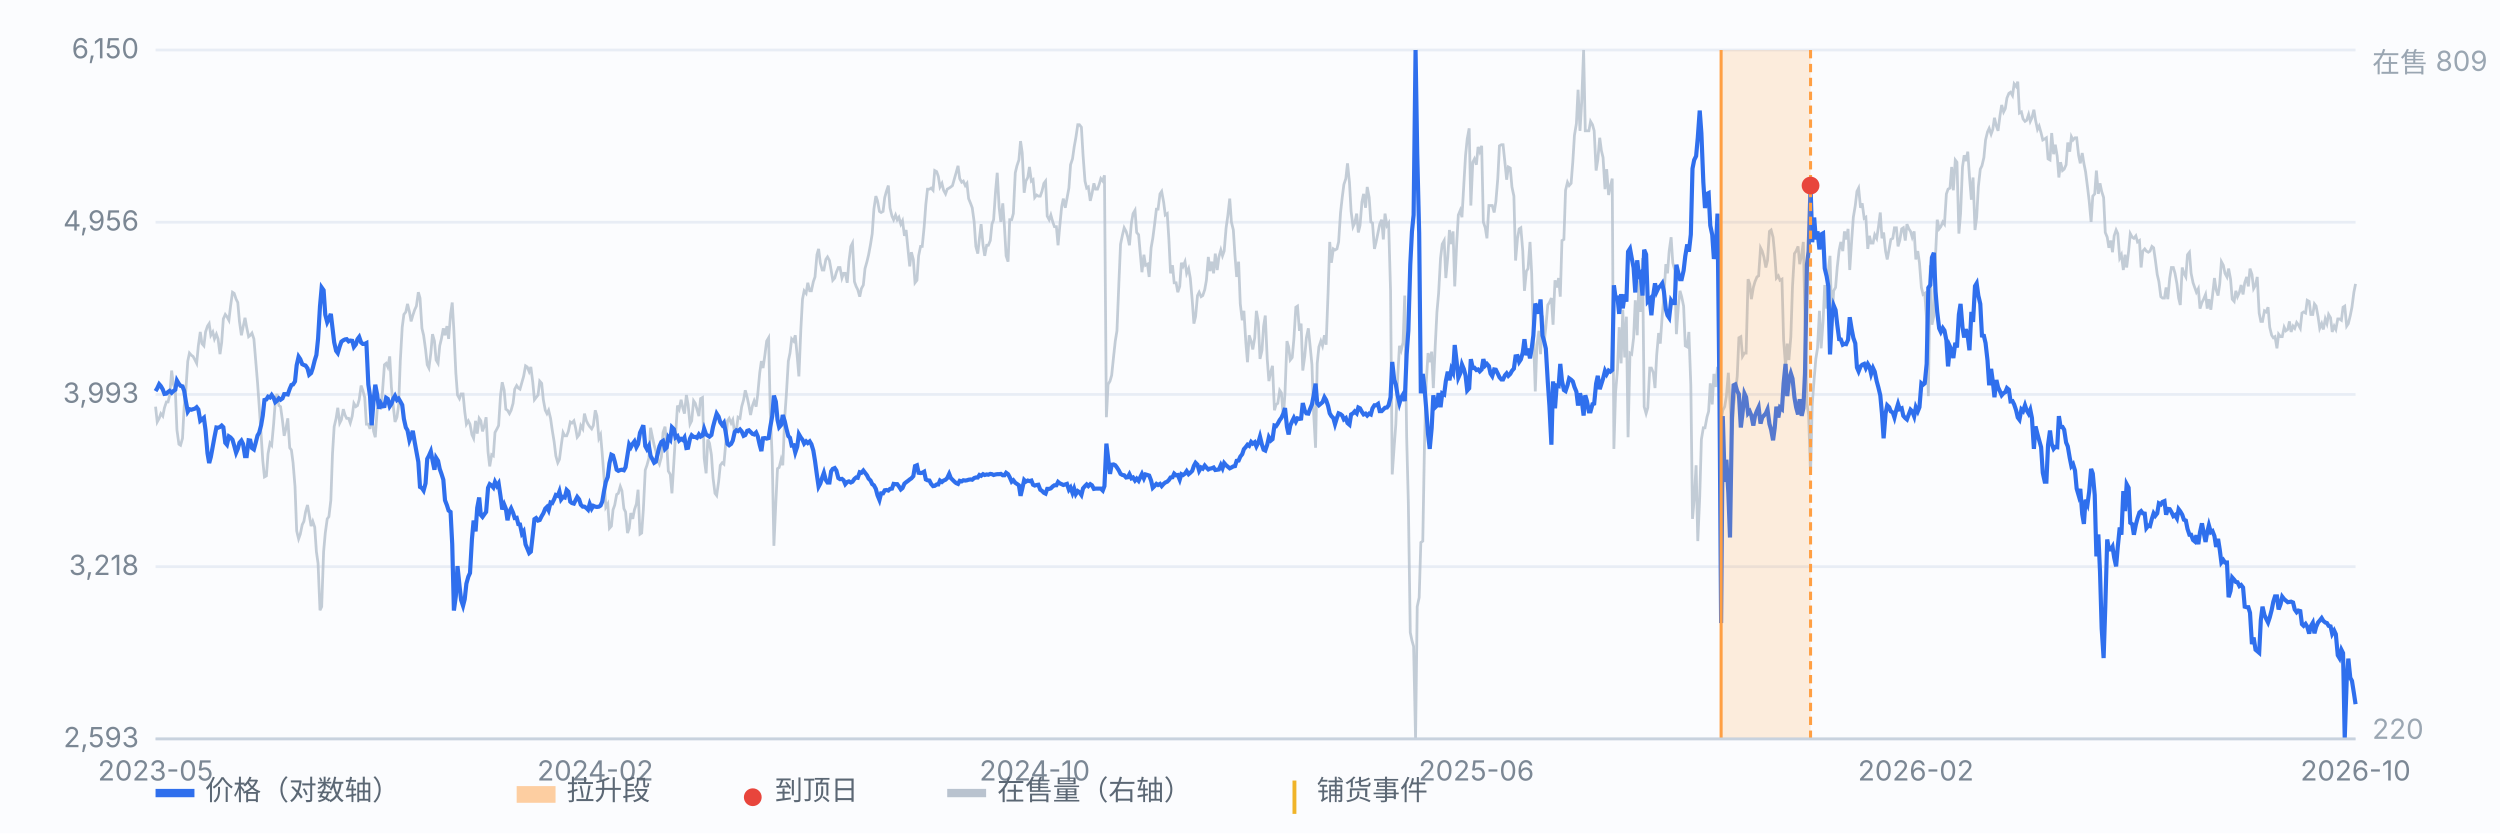
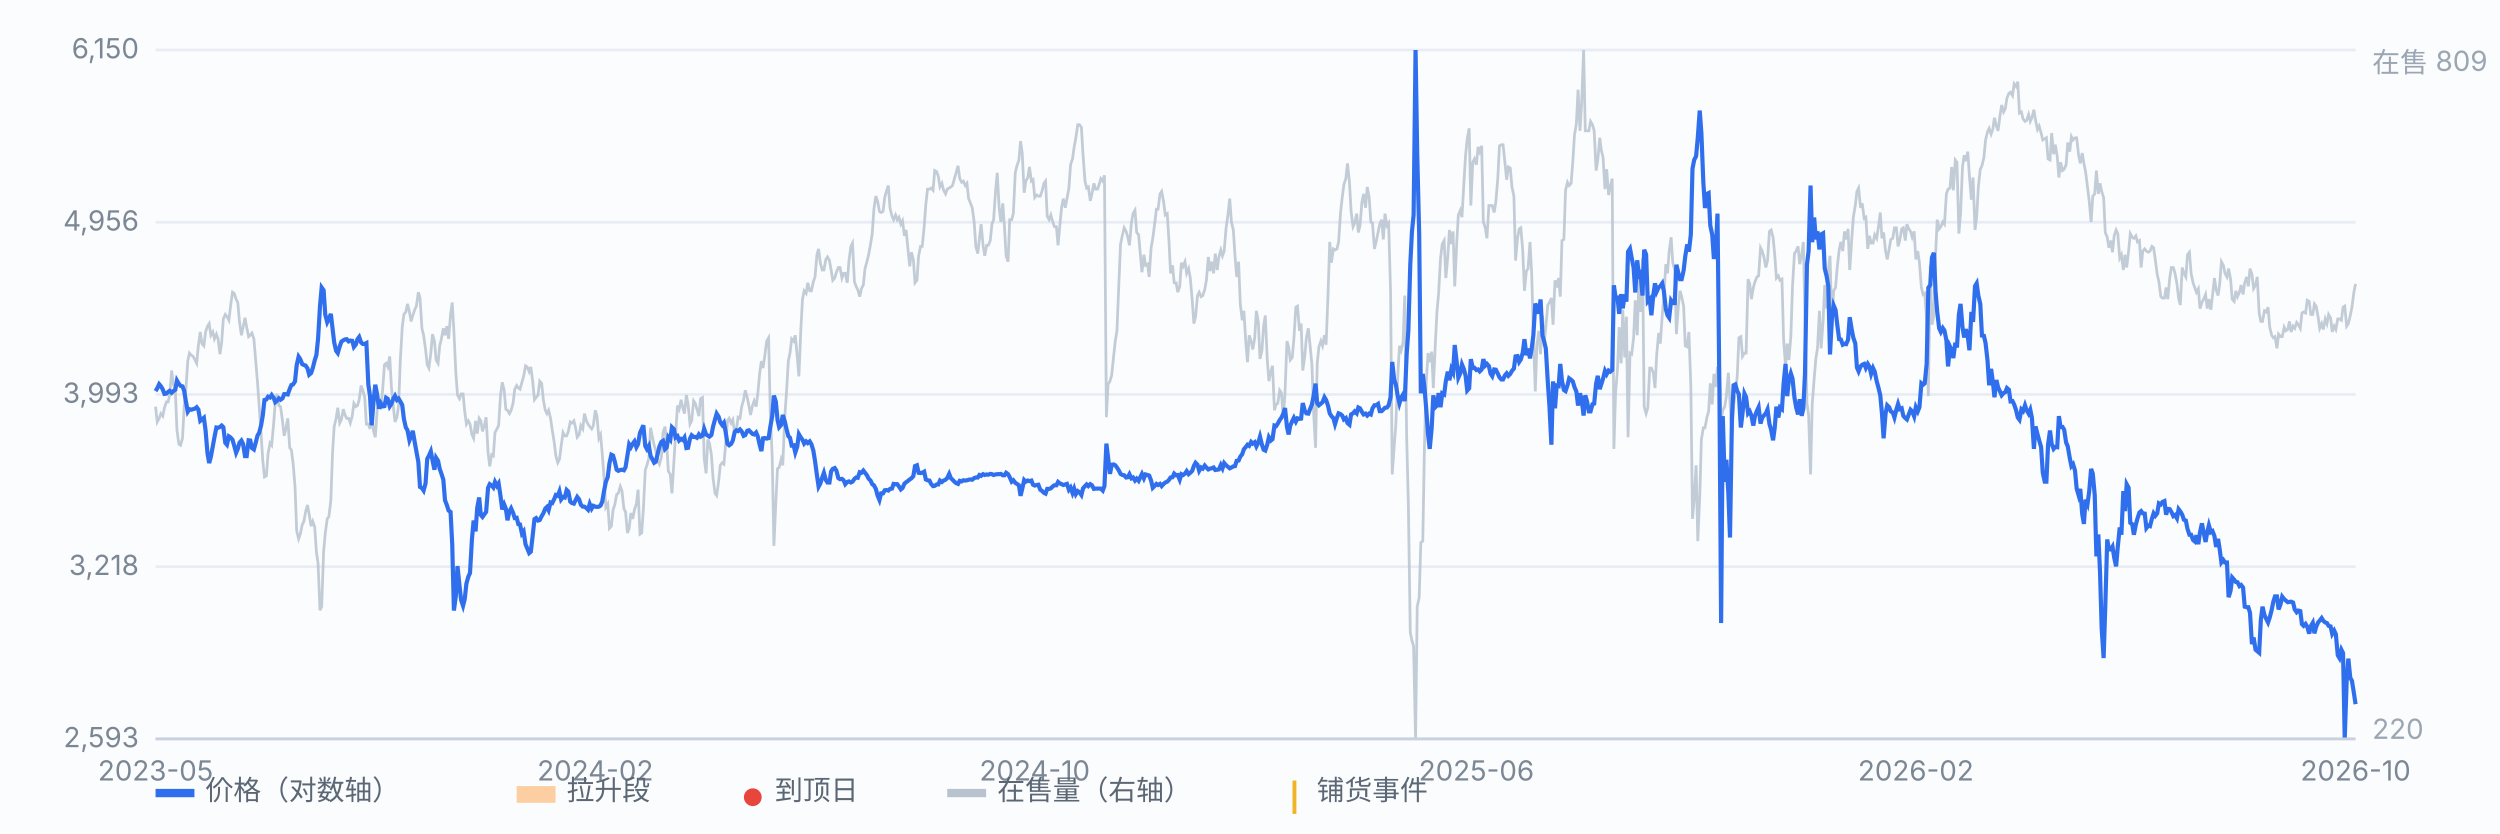
<svg xmlns="http://www.w3.org/2000/svg" viewBox="0 0 900 300" preserveAspectRatio="xMidYMid meet" style="width:100%;max-width:900px;height:auto;display:block" font-family="-apple-system,Segoe UI,Microsoft YaHei,sans-serif" font-size="10">
  <rect x="0" y="0" width="900" height="300" fill="#fbfcfe" />
  <line x1="56" y1="266.0" x2="848" y2="266.0" stroke="#e8edf5" stroke-width="1" />
  <text x="50" y="269.0" text-anchor="end" fill="#7b8794">2,593</text>
  <line x1="56" y1="204.0" x2="848" y2="204.0" stroke="#e8edf5" stroke-width="1" />
  <text x="50" y="207.0" text-anchor="end" fill="#7b8794">3,218</text>
  <line x1="56" y1="142.0" x2="848" y2="142.0" stroke="#e8edf5" stroke-width="1" />
  <text x="50" y="145.0" text-anchor="end" fill="#7b8794">3,993</text>
  <line x1="56" y1="80.0" x2="848" y2="80.0" stroke="#e8edf5" stroke-width="1" />
  <text x="50" y="83.0" text-anchor="end" fill="#7b8794">4,956</text>
  <line x1="56" y1="18.0" x2="848" y2="18.0" stroke="#e8edf5" stroke-width="1" />
  <text x="50" y="21.0" text-anchor="end" fill="#7b8794">6,150</text>
  <path d="M56.0 146.4 L56.6 151.9 L57.3 150.6 L57.9 148.9 L58.6 149.8 L59.2 146.8 L59.9 144.7 L60.5 144.7 L61.1 142.2 L61.8 133.4 L62.4 138.4 L63.1 140.1 L63.7 154.8 L64.4 159.9 L65.0 160.3 L65.7 157.8 L66.3 146.4 L66.9 140.5 L67.6 130.0 L68.2 127.1 L68.9 127.9 L69.5 128.3 L70.2 129.6 L70.8 130.8 L71.4 124.5 L72.1 119.5 L72.7 123.7 L73.4 124.5 L74.0 119.5 L74.7 117.4 L75.3 116.5 L75.9 120.7 L76.6 119.5 L77.2 122.0 L77.9 120.3 L78.5 122.0 L79.2 127.5 L79.8 123.3 L80.4 114.8 L81.1 113.2 L81.7 114.0 L82.4 115.3 L83.0 110.2 L83.7 105.2 L84.3 105.6 L85.0 107.7 L85.6 108.9 L86.2 115.7 L86.9 120.7 L87.5 117.8 L88.2 114.4 L88.8 117.8 L89.5 121.2 L90.1 120.7 L90.7 119.9 L91.4 122.0 L92.0 129.2 L92.7 137.6 L93.3 146.0 L94.0 156.5 L94.6 165.8 L95.2 171.7 L95.9 171.3 L96.5 163.3 L97.2 159.5 L97.8 160.3 L98.5 152.7 L99.1 144.7 L99.7 141.8 L100.4 146.0 L101.0 146.4 L101.7 151.5 L102.3 156.9 L103.0 154.0 L103.6 150.6 L104.3 161.2 L104.9 162.0 L105.5 166.6 L106.2 175.1 L106.8 191.1 L107.5 194.0 L108.1 192.3 L108.8 188.9 L109.4 187.7 L110.0 184.3 L110.7 181.8 L111.3 185.2 L112.0 189.4 L112.6 187.7 L113.3 189.8 L113.9 198.6 L114.5 202.8 L115.2 219.7 L115.8 218.4 L116.5 198.6 L117.1 191.9 L117.8 186.8 L118.4 186.0 L119.1 180.1 L119.7 163.3 L120.3 153.6 L121.0 150.6 L121.6 146.8 L122.3 152.3 L122.9 151.1 L123.6 147.3 L124.2 149.4 L124.8 150.6 L125.5 150.6 L126.1 152.3 L126.8 149.8 L127.4 145.2 L128.1 146.4 L128.7 146.0 L129.3 143.9 L130.0 138.8 L130.6 140.5 L131.3 143.1 L131.9 152.7 L132.6 152.7 L133.2 154.4 L133.8 148.5 L134.5 155.3 L135.1 157.4 L135.8 147.3 L136.4 146.4 L137.1 146.8 L137.7 140.9 L138.4 131.3 L139.0 130.8 L139.6 132.1 L140.3 128.3 L140.9 139.3 L141.6 146.4 L142.2 151.9 L142.9 150.2 L143.5 146.0 L144.1 130.0 L144.8 117.8 L145.4 113.2 L146.1 112.3 L146.7 109.4 L147.4 112.3 L148.0 115.7 L148.6 113.6 L149.3 111.5 L149.9 110.2 L150.6 105.2 L151.2 107.3 L151.9 118.2 L152.5 120.7 L153.2 125.8 L153.8 131.3 L154.4 132.5 L155.1 127.1 L155.7 120.3 L156.4 122.8 L157.0 129.6 L157.7 130.8 L158.3 124.5 L158.9 122.0 L159.6 118.2 L160.2 120.7 L160.9 117.4 L161.5 122.0 L162.2 113.2 L162.8 108.9 L163.4 119.1 L164.1 134.2 L164.7 142.2 L165.4 143.5 L166.0 141.8 L166.7 141.8 L167.3 148.1 L167.9 152.7 L168.6 151.5 L169.2 152.7 L169.9 156.5 L170.5 157.8 L171.2 151.5 L171.8 156.1 L172.5 150.6 L173.1 151.5 L173.7 155.3 L174.4 153.2 L175.0 150.2 L175.7 162.8 L176.3 167.9 L177.0 163.7 L177.6 164.1 L178.2 155.7 L178.9 154.4 L179.5 153.2 L180.2 142.2 L180.8 137.6 L181.5 140.5 L182.1 147.3 L182.7 147.7 L183.4 148.9 L184.0 147.7 L184.7 145.2 L185.3 140.1 L186.0 138.8 L186.6 139.7 L187.2 140.1 L187.9 137.6 L188.5 135.5 L189.2 131.7 L189.8 132.1 L190.5 133.8 L191.1 132.1 L191.8 137.6 L192.4 143.9 L193.0 143.1 L193.7 142.2 L194.3 137.2 L195.0 138.0 L195.6 143.9 L196.3 147.7 L196.9 148.9 L197.5 147.7 L198.2 150.6 L198.8 154.8 L199.5 159.1 L200.1 164.1 L200.8 166.6 L201.4 165.4 L202.0 160.7 L202.7 155.7 L203.3 156.9 L204.0 156.9 L204.6 155.3 L205.3 151.9 L205.9 152.3 L206.6 151.5 L207.2 154.0 L207.8 157.4 L208.5 156.5 L209.1 153.2 L209.8 154.4 L210.4 148.9 L211.1 151.5 L211.7 152.7 L212.3 153.6 L213.0 154.4 L213.6 153.2 L214.3 147.7 L214.9 149.8 L215.6 157.8 L216.2 156.5 L216.8 163.3 L217.5 172.5 L218.1 182.6 L218.8 181.4 L219.4 190.2 L220.1 189.4 L220.7 183.5 L221.3 181.8 L222.0 178.0 L222.6 177.6 L223.3 175.1 L223.9 176.7 L224.6 183.1 L225.2 184.3 L225.9 191.9 L226.5 190.2 L227.1 184.7 L227.8 186.8 L228.4 183.5 L229.1 181.4 L229.7 176.3 L230.4 192.3 L231.0 191.9 L231.6 183.5 L232.3 169.2 L232.9 167.5 L233.6 164.9 L234.2 154.0 L234.9 157.4 L235.5 160.3 L236.1 162.4 L236.8 165.8 L237.4 167.1 L238.1 164.5 L238.7 155.7 L239.4 153.6 L240.0 159.5 L240.6 169.6 L241.3 170.8 L241.9 177.6 L242.6 166.2 L243.2 156.5 L243.9 146.0 L244.5 147.3 L245.2 143.9 L245.8 146.8 L246.4 148.9 L247.1 142.2 L247.7 145.6 L248.4 152.7 L249.0 151.5 L249.7 144.3 L250.3 145.2 L250.9 147.3 L251.6 149.8 L252.2 143.5 L252.9 143.1 L253.5 164.9 L254.2 170.4 L254.8 158.2 L255.4 159.5 L256.1 163.7 L256.7 172.1 L257.4 177.6 L258.0 178.4 L258.7 173.4 L259.3 167.5 L260.0 166.6 L260.6 167.1 L261.2 160.3 L261.9 151.5 L262.5 150.6 L263.2 152.3 L263.8 151.1 L264.5 156.1 L265.1 154.8 L265.7 150.2 L266.4 150.6 L267.0 146.4 L267.7 143.9 L268.3 140.5 L269.0 143.1 L269.6 146.0 L270.2 149.4 L270.9 146.0 L271.5 144.3 L272.2 146.4 L272.8 141.8 L273.5 134.2 L274.1 130.0 L274.7 132.5 L275.4 127.5 L276.0 122.8 L276.7 121.6 L277.3 148.5 L278.0 164.9 L278.6 196.5 L279.3 180.9 L279.9 168.7 L280.5 168.3 L281.2 165.4 L281.8 167.5 L282.5 150.2 L283.1 141.8 L283.8 130.0 L284.4 127.1 L285.0 122.0 L285.7 122.8 L286.3 120.7 L287.0 128.3 L287.6 135.5 L288.3 118.6 L288.9 107.7 L289.5 104.7 L290.2 105.6 L290.8 101.8 L291.5 104.7 L292.1 104.7 L292.8 101.4 L293.4 99.7 L294.1 91.7 L294.7 89.6 L295.3 94.6 L296.0 97.2 L296.6 97.2 L297.3 93.4 L297.9 92.5 L298.6 93.8 L299.2 97.2 L299.8 100.9 L300.5 100.1 L301.1 98.0 L301.8 96.3 L302.4 96.3 L303.1 100.1 L303.7 98.4 L304.3 98.4 L305.0 101.8 L305.6 94.2 L306.3 88.7 L306.9 87.5 L307.6 101.4 L308.2 103.1 L308.8 104.3 L309.5 106.8 L310.1 103.9 L310.8 102.6 L311.4 96.7 L312.1 94.2 L312.7 91.7 L313.4 87.9 L314.0 84.1 L314.6 75.3 L315.3 70.6 L315.9 72.3 L316.6 76.1 L317.2 76.5 L317.9 76.1 L318.5 71.1 L319.1 68.9 L319.8 66.8 L320.4 74.8 L321.1 77.8 L321.7 79.1 L322.4 77.4 L323.0 79.1 L323.6 78.2 L324.3 80.7 L324.9 79.5 L325.6 84.9 L326.2 82.8 L326.9 90.0 L327.5 95.9 L328.1 90.8 L328.8 93.4 L329.4 101.8 L330.1 100.9 L330.7 92.1 L331.4 88.7 L332.0 88.7 L332.7 81.6 L333.3 73.6 L333.9 68.1 L334.6 68.1 L335.2 67.7 L335.9 68.5 L336.5 61.4 L337.2 61.8 L337.8 63.5 L338.4 67.3 L339.1 66.0 L339.7 68.5 L340.4 69.8 L341.0 68.1 L341.7 67.7 L342.3 67.3 L342.9 66.8 L343.6 64.3 L344.2 62.2 L344.9 59.7 L345.5 64.3 L346.2 65.6 L346.8 65.2 L347.5 66.8 L348.1 66.0 L348.7 71.5 L349.4 73.2 L350.0 74.8 L350.7 79.9 L351.3 88.7 L352.0 91.3 L352.6 85.8 L353.2 80.7 L353.9 88.3 L354.5 92.1 L355.2 88.3 L355.8 88.3 L356.5 86.6 L357.1 80.7 L357.7 79.1 L358.4 68.9 L359.0 62.2 L359.7 74.8 L360.3 79.9 L361.0 73.2 L361.6 81.6 L362.2 92.1 L362.9 94.2 L363.5 79.1 L364.2 79.1 L364.8 76.9 L365.5 62.2 L366.1 59.7 L366.8 57.6 L367.4 50.8 L368.0 55.1 L368.7 69.4 L369.3 65.2 L370.0 63.9 L370.6 60.1 L371.3 65.2 L371.9 64.7 L372.5 71.1 L373.2 70.2 L373.8 70.6 L374.5 70.6 L375.1 68.9 L375.8 66.0 L376.4 65.2 L377.0 77.8 L377.7 79.1 L378.3 77.4 L379.0 79.9 L379.6 81.6 L380.3 81.6 L380.9 88.3 L381.5 81.6 L382.2 74.4 L382.8 71.5 L383.5 74.8 L384.1 71.5 L384.8 67.7 L385.4 59.3 L386.1 57.2 L386.7 52.9 L387.3 49.6 L388.0 44.9 L388.6 44.9 L389.3 45.8 L389.9 55.9 L390.6 65.2 L391.2 67.7 L391.8 67.3 L392.5 72.3 L393.1 69.8 L393.8 66.0 L394.4 68.1 L395.1 68.1 L395.7 66.4 L396.3 64.3 L397.0 65.2 L397.6 63.1 L398.3 150.2 L398.9 138.4 L399.6 137.2 L400.2 135.1 L400.9 128.3 L401.5 122.8 L402.1 119.1 L402.8 101.8 L403.4 87.9 L404.1 84.5 L404.7 82.0 L405.4 83.3 L406.0 85.4 L406.6 88.3 L407.3 80.3 L407.9 76.9 L408.6 75.7 L409.2 83.7 L409.9 84.5 L410.5 91.3 L411.1 98.0 L411.8 91.7 L412.4 95.5 L413.1 95.1 L413.7 99.7 L414.4 89.2 L415.0 85.8 L415.6 81.2 L416.3 75.3 L416.9 75.3 L417.6 69.8 L418.2 68.9 L418.9 72.7 L419.5 77.4 L420.2 76.9 L420.8 86.2 L421.4 98.4 L422.1 95.5 L422.7 101.8 L423.4 101.8 L424.0 105.2 L424.7 103.1 L425.3 94.6 L425.9 95.9 L426.6 94.2 L427.2 98.4 L427.9 96.7 L428.5 100.1 L429.2 108.1 L429.8 116.5 L430.4 114.0 L431.1 106.4 L431.7 105.2 L432.4 106.8 L433.0 106.4 L433.7 104.3 L434.3 100.9 L435.0 92.5 L435.6 97.6 L436.2 94.2 L436.9 98.4 L437.5 91.3 L438.2 97.2 L438.8 92.5 L439.5 90.0 L440.1 92.1 L440.7 90.4 L441.4 82.0 L442.0 77.8 L442.7 71.5 L443.3 79.9 L444.0 82.8 L444.6 92.1 L445.2 99.7 L445.9 94.2 L446.5 109.4 L447.2 115.3 L447.8 111.9 L448.5 123.3 L449.1 130.4 L449.7 120.7 L450.4 122.8 L451.0 125.8 L451.7 121.6 L452.3 111.9 L453.0 116.1 L453.6 129.2 L454.3 126.2 L454.9 117.4 L455.5 113.6 L456.2 129.2 L456.8 137.2 L457.5 133.8 L458.1 131.7 L458.8 147.7 L459.4 145.6 L460.0 145.2 L460.7 140.5 L461.3 141.4 L462.0 150.2 L462.6 141.4 L463.3 122.8 L463.9 124.9 L464.5 129.6 L465.2 128.7 L465.8 122.0 L466.5 110.6 L467.1 110.2 L467.8 119.1 L468.4 116.5 L469.0 133.4 L469.7 128.3 L470.3 121.6 L471.0 118.2 L471.6 124.1 L472.3 131.3 L472.9 148.5 L473.6 161.2 L474.2 130.8 L474.8 124.9 L475.5 122.8 L476.1 124.5 L476.8 120.7 L477.4 124.1 L478.1 105.6 L478.7 87.1 L479.3 94.6 L480.0 89.6 L480.6 90.0 L481.3 89.6 L481.9 87.1 L482.6 76.5 L483.2 71.1 L483.8 66.4 L484.5 64.3 L485.1 58.8 L485.8 65.6 L486.4 76.1 L487.1 81.6 L487.7 80.3 L488.4 76.9 L489.0 83.7 L489.6 81.2 L490.3 72.7 L490.9 69.8 L491.6 74.8 L492.2 67.3 L492.9 71.1 L493.5 79.9 L494.1 80.3 L494.8 89.6 L495.4 87.1 L496.1 83.7 L496.7 80.7 L497.4 79.1 L498.0 86.2 L498.6 76.9 L499.3 81.2 L499.9 80.3 L500.6 104.7 L501.2 170.8 L501.9 160.7 L502.5 152.7 L503.1 137.2 L503.8 124.5 L504.4 126.2 L505.1 123.3 L505.7 106.4 L506.4 157.4 L507.0 180.9 L507.7 227.7 L508.3 230.6 L508.9 232.7 L509.6 266.0 L510.2 218.4 L510.9 215.1 L511.5 195.3 L512.2 194.8 L512.8 160.7 L513.4 138.4 L514.1 127.1 L514.7 130.4 L515.4 126.6 L516.0 139.7 L516.7 124.1 L517.3 112.3 L517.9 105.6 L518.6 92.9 L519.2 87.9 L519.9 86.6 L520.5 100.1 L521.2 92.5 L521.8 82.8 L522.5 87.9 L523.1 83.3 L523.7 103.1 L524.4 87.9 L525.0 77.4 L525.7 75.7 L526.3 78.2 L527.0 66.0 L527.6 55.9 L528.2 50.0 L528.9 46.2 L529.5 74.0 L530.2 58.4 L530.8 57.2 L531.5 59.3 L532.1 52.9 L532.7 54.6 L533.4 52.5 L534.0 79.9 L534.7 82.0 L535.3 85.8 L536.0 74.0 L536.6 74.0 L537.2 74.0 L537.9 76.5 L538.5 72.7 L539.2 64.3 L539.8 52.5 L540.5 52.1 L541.1 52.1 L541.8 58.8 L542.4 64.7 L543.0 60.1 L543.7 60.5 L544.3 67.3 L545.0 70.6 L545.6 93.8 L546.3 85.8 L546.9 82.4 L547.5 82.0 L548.2 90.4 L548.8 104.7 L549.5 97.6 L550.1 96.7 L550.8 87.1 L551.4 98.4 L552.0 119.5 L552.7 140.9 L553.3 124.1 L554.0 119.1 L554.6 127.5 L555.3 113.6 L555.9 123.3 L556.5 117.8 L557.2 109.8 L557.8 108.9 L558.5 107.3 L559.1 116.9 L559.8 100.9 L560.4 103.5 L561.1 100.1 L561.7 106.8 L562.3 86.6 L563.0 86.2 L563.6 68.5 L564.3 65.6 L564.9 66.8 L565.6 66.0 L566.2 58.4 L566.8 48.7 L567.5 44.5 L568.1 32.3 L568.8 47.1 L569.4 36.9 L570.1 18.0 L570.7 47.1 L571.3 47.1 L572.0 47.1 L572.6 43.7 L573.3 44.9 L573.9 47.1 L574.6 61.4 L575.2 57.6 L575.9 49.6 L576.5 54.2 L577.1 56.7 L577.8 68.1 L578.4 60.9 L579.1 70.2 L579.7 67.3 L580.4 64.3 L581.0 161.6 L581.6 141.4 L582.3 132.9 L582.9 117.8 L583.6 130.8 L584.2 111.5 L584.9 128.7 L585.5 114.0 L586.1 157.4 L586.8 127.1 L587.4 127.5 L588.1 121.6 L588.7 108.1 L589.4 120.7 L590.0 100.9 L590.6 112.3 L591.3 92.9 L591.9 146.4 L592.6 148.9 L593.2 146.8 L593.9 132.5 L594.5 132.5 L595.2 134.2 L595.8 139.7 L596.4 127.9 L597.1 119.9 L597.7 123.7 L598.4 113.6 L599.0 106.8 L599.7 95.1 L600.3 98.4 L600.9 90.4 L601.6 85.4 L602.2 94.6 L602.9 97.2 L603.5 120.3 L604.2 110.2 L604.8 104.7 L605.4 106.8 L606.1 110.2 L606.7 124.5 L607.4 124.9 L608.0 119.5 L608.7 138.8 L609.3 186.8 L609.9 179.7 L610.6 167.5 L611.2 194.8 L611.9 178.8 L612.5 158.2 L613.2 154.0 L613.8 154.0 L614.5 150.2 L615.1 148.1 L615.7 138.0 L616.4 145.6 L617.0 134.6 L617.7 139.3 L618.3 132.1 L619.0 133.8 L619.6 151.5 L620.2 147.7 L620.9 146.4 L621.5 142.6 L622.2 134.2 L622.8 144.7 L623.5 156.5 L624.1 146.0 L624.7 141.8 L625.4 135.5 L626.0 121.6 L626.7 121.2 L627.3 128.3 L628.0 127.1 L628.6 127.1 L629.3 100.5 L629.9 102.2 L630.5 107.7 L631.2 103.5 L631.8 101.4 L632.5 99.7 L633.1 99.3 L633.8 89.2 L634.4 90.4 L635.0 92.5 L635.7 96.3 L636.3 93.8 L637.0 83.3 L637.6 82.8 L638.3 85.4 L638.9 91.7 L639.5 100.1 L640.2 99.3 L640.8 100.9 L641.5 100.5 L642.1 122.4 L642.8 131.7 L643.4 123.7 L644.0 129.6 L644.7 121.2 L645.3 103.1 L646.0 91.3 L646.6 90.4 L647.3 88.7 L647.9 95.1 L648.6 91.7 L649.2 87.1 L649.8 114.8 L650.5 145.2 L651.1 149.4 L651.8 170.8 L652.4 145.6 L653.1 136.3 L653.7 129.2 L654.3 125.4 L655.0 111.9 L655.6 125.4 L656.3 115.7 L656.9 102.6 L657.6 111.1 L658.2 97.2 L658.8 92.1 L659.5 117.4 L660.1 104.7 L660.8 103.5 L661.4 96.3 L662.1 90.0 L662.7 87.1 L663.4 90.4 L664.0 83.3 L664.6 86.2 L665.3 82.4 L665.9 97.2 L666.6 86.6 L667.2 78.2 L667.9 74.0 L668.5 68.9 L669.1 67.7 L669.8 74.8 L670.4 73.2 L671.1 78.6 L671.7 78.2 L672.4 89.6 L673.0 84.9 L673.6 87.5 L674.3 87.5 L674.9 84.5 L675.6 85.8 L676.2 82.0 L676.9 76.5 L677.5 85.8 L678.1 83.7 L678.8 90.4 L679.4 93.4 L680.1 89.6 L680.7 86.2 L681.4 85.8 L682.0 82.0 L682.7 82.0 L683.3 88.7 L683.9 86.6 L684.6 82.4 L685.2 82.0 L685.9 86.6 L686.5 80.7 L687.2 82.4 L687.8 83.3 L688.4 85.4 L689.1 83.3 L689.7 93.4 L690.4 90.4 L691.0 94.6 L691.7 103.5 L692.3 106.0 L692.9 105.6 L693.6 115.3 L694.2 142.6 L694.9 95.5 L695.5 116.9 L696.2 113.6 L696.8 91.7 L697.4 79.1 L698.1 82.4 L698.7 81.6 L699.4 79.9 L700.0 80.7 L700.7 69.8 L701.3 68.1 L702.0 67.7 L702.6 60.1 L703.2 68.5 L703.9 57.6 L704.5 58.4 L705.2 84.1 L705.8 76.9 L706.5 60.1 L707.1 55.9 L707.7 58.0 L708.4 54.6 L709.0 63.5 L709.7 71.9 L710.3 63.9 L711.0 82.8 L711.6 78.2 L712.2 67.3 L712.9 60.9 L713.5 59.7 L714.2 56.7 L714.8 50.4 L715.5 47.5 L716.1 46.2 L716.8 48.3 L717.4 46.6 L718.0 42.4 L718.7 45.4 L719.3 47.1 L720.0 41.6 L720.6 37.8 L721.3 40.3 L721.9 39.1 L722.5 35.3 L723.2 33.6 L723.8 33.2 L724.5 34.4 L725.1 30.2 L725.8 31.1 L726.4 29.4 L727.0 40.7 L727.7 40.3 L728.3 42.8 L729.0 43.7 L729.6 43.3 L730.3 41.2 L730.9 43.7 L731.5 42.4 L732.2 39.5 L732.8 43.3 L733.5 46.6 L734.1 45.4 L734.8 47.9 L735.4 50.4 L736.1 50.0 L736.7 49.6 L737.3 57.2 L738.0 57.6 L738.6 47.9 L739.3 55.5 L739.9 52.1 L740.6 56.3 L741.2 63.9 L741.8 58.4 L742.5 61.4 L743.1 60.9 L743.8 59.3 L744.4 51.3 L745.1 54.6 L745.7 49.2 L746.3 50.4 L747.0 49.6 L747.6 49.6 L748.3 55.9 L748.9 58.8 L749.6 55.1 L750.2 58.8 L750.8 61.8 L751.5 67.3 L752.1 72.3 L752.8 79.9 L753.4 70.6 L754.1 69.8 L754.7 61.4 L755.4 69.8 L756.0 66.0 L756.6 68.9 L757.3 71.1 L757.9 83.7 L758.6 85.4 L759.2 89.2 L759.9 86.6 L760.5 90.8 L761.1 84.9 L761.8 82.8 L762.4 84.1 L763.1 92.9 L763.7 91.7 L764.4 97.2 L765.0 91.7 L765.6 96.3 L766.3 90.4 L766.9 84.1 L767.6 85.4 L768.2 85.8 L768.9 84.9 L769.5 87.1 L770.2 86.6 L770.8 96.3 L771.4 90.4 L772.1 89.6 L772.7 90.4 L773.4 90.8 L774.0 90.4 L774.7 88.7 L775.3 89.2 L775.9 93.4 L776.6 98.8 L777.2 101.4 L777.9 106.8 L778.5 107.3 L779.2 107.3 L779.8 103.5 L780.4 107.7 L781.1 100.1 L781.7 96.3 L782.4 96.3 L783.0 98.4 L783.7 102.2 L784.3 107.3 L784.9 109.8 L785.6 96.3 L786.2 98.4 L786.9 99.7 L787.5 91.7 L788.2 90.8 L788.8 98.4 L789.5 101.8 L790.1 103.5 L790.7 105.2 L791.4 103.9 L792.0 111.1 L792.7 108.9 L793.3 107.7 L794.0 106.0 L794.6 111.1 L795.2 107.7 L795.9 111.5 L796.5 106.4 L797.2 100.1 L797.8 104.3 L798.5 106.4 L799.1 102.2 L799.7 94.2 L800.4 95.5 L801.0 98.4 L801.7 99.7 L802.3 96.7 L803.0 100.5 L803.6 107.7 L804.3 108.5 L804.9 104.7 L805.5 106.8 L806.2 105.2 L806.8 102.6 L807.5 106.0 L808.1 101.8 L808.8 99.7 L809.4 103.1 L810.0 96.7 L810.7 98.8 L811.3 103.9 L812.0 102.6 L812.6 99.7 L813.3 112.7 L813.9 115.7 L814.5 115.7 L815.2 111.9 L815.8 112.3 L816.5 110.6 L817.1 117.8 L817.8 120.7 L818.4 121.6 L819.0 121.2 L819.7 125.4 L820.3 120.3 L821.0 121.2 L821.6 121.2 L822.3 117.8 L822.9 119.1 L823.6 118.6 L824.2 115.7 L824.8 119.5 L825.5 117.4 L826.1 118.2 L826.8 116.1 L827.4 116.9 L828.1 118.2 L828.7 112.7 L829.3 112.3 L830.0 112.7 L830.6 108.1 L831.3 108.5 L831.9 113.2 L832.6 113.2 L833.2 109.4 L833.8 110.2 L834.5 114.0 L835.1 118.2 L835.8 116.5 L836.4 118.6 L837.1 114.8 L837.7 116.5 L838.3 113.2 L839.0 114.4 L839.6 119.5 L840.3 117.4 L840.9 118.6 L841.6 114.8 L842.2 114.8 L842.9 115.3 L843.5 110.6 L844.1 110.2 L844.8 117.4 L845.4 116.5 L846.1 113.6 L846.7 110.6 L847.4 105.2 L848.0 102.2" fill="none" stroke="#b9c3cf" stroke-width="1" opacity="0.85" />
  <text x="854" y="26" fill="#9aa6b2">在售 809</text>
  <text x="854" y="266" fill="#9aa6b2">220</text>
  <path d="M56.0 140.8 L56.6 139.8 L57.3 138.3 L57.9 139.0 L58.6 140.2 L59.2 141.8 L59.9 141.7 L60.5 141.1 L61.1 140.7 L61.8 141.4 L62.4 140.8 L63.1 140.3 L63.7 137.0 L64.4 138.2 L65.0 138.9 L65.7 139.1 L66.3 140.7 L66.9 144.4 L67.6 148.2 L68.2 147.3 L68.9 147.5 L69.5 147.3 L70.2 147.1 L70.8 146.6 L71.4 147.4 L72.1 151.5 L72.7 151.0 L73.4 150.4 L74.0 154.9 L74.7 163.2 L75.3 166.7 L75.9 164.5 L76.6 160.7 L77.2 157.4 L77.9 153.9 L78.5 154.0 L79.2 153.7 L79.8 153.2 L80.4 153.8 L81.1 159.4 L81.7 160.1 L82.4 157.1 L83.0 157.5 L83.7 158.3 L84.3 160.4 L85.0 163.0 L85.6 161.6 L86.2 159.4 L86.9 158.6 L87.5 159.8 L88.2 164.2 L88.8 164.2 L89.5 158.5 L90.1 158.6 L90.7 161.3 L91.4 161.8 L92.0 159.6 L92.7 156.8 L93.3 155.8 L94.0 153.1 L94.6 149.6 L95.2 144.0 L95.9 143.8 L96.5 142.8 L97.2 143.1 L97.8 142.2 L98.5 143.2 L99.1 144.8 L99.7 144.3 L100.4 143.4 L101.0 143.9 L101.7 143.4 L102.3 141.9 L103.0 141.9 L103.6 142.0 L104.3 140.0 L104.9 138.6 L105.5 138.4 L106.2 137.3 L106.8 131.5 L107.5 128.4 L108.1 129.3 L108.8 131.1 L109.4 131.4 L110.0 131.6 L110.7 132.6 L111.3 134.9 L112.0 134.3 L112.6 132.5 L113.3 129.7 L113.9 127.8 L114.5 122.0 L115.2 110.2 L115.8 103.5 L116.5 104.5 L117.1 113.3 L117.8 116.0 L118.4 114.8 L119.1 113.0 L119.7 118.1 L120.3 123.2 L121.0 126.3 L121.6 127.1 L122.3 124.7 L122.9 123.0 L123.6 122.5 L124.2 122.2 L124.8 122.1 L125.5 122.9 L126.1 122.6 L126.8 122.7 L127.4 124.9 L128.1 124.0 L128.7 122.1 L129.3 121.3 L130.0 123.3 L130.6 123.8 L131.3 123.8 L131.9 123.5 L132.6 138.4 L133.2 142.5 L133.8 153.1 L134.5 144.1 L135.1 138.5 L135.8 142.2 L136.4 147.1 L137.1 145.2 L137.7 146.3 L138.4 146.2 L139.0 143.2 L139.6 143.6 L140.3 146.3 L140.9 145.4 L141.6 143.5 L142.2 142.5 L142.9 144.0 L143.5 143.5 L144.1 144.5 L144.8 145.8 L145.4 150.8 L146.1 153.9 L146.7 154.9 L147.4 158.5 L148.0 157.0 L148.6 155.1 L149.3 159.2 L149.9 162.5 L150.6 166.3 L151.2 175.3 L151.9 175.7 L152.5 176.6 L153.2 174.0 L153.8 165.2 L154.4 164.1 L155.1 162.5 L155.7 165.7 L156.4 169.1 L157.0 164.8 L157.7 165.9 L158.3 168.8 L158.9 170.5 L159.6 172.7 L160.2 180.1 L160.9 181.9 L161.5 183.8 L162.2 184.3 L162.8 195.9 L163.4 219.8 L164.1 214.6 L164.7 203.8 L165.4 210.7 L166.0 216.0 L166.7 218.1 L167.3 215.7 L167.9 210.1 L168.6 207.6 L169.2 206.3 L169.9 194.1 L170.5 187.4 L171.2 191.3 L171.8 182.8 L172.5 179.1 L173.1 185.4 L173.7 186.1 L174.4 185.1 L175.0 184.3 L175.7 175.6 L176.3 174.3 L177.0 174.8 L177.6 175.5 L178.2 173.5 L178.9 174.9 L179.5 174.0 L180.2 178.7 L180.8 183.4 L181.5 181.6 L182.1 183.1 L182.7 187.3 L183.4 184.1 L184.0 183.0 L184.7 184.6 L185.3 186.5 L186.0 186.4 L186.6 188.7 L187.2 188.8 L187.9 192.1 L188.5 191.3 L189.2 196.0 L189.8 197.4 L190.5 199.1 L191.1 198.6 L191.8 192.5 L192.4 186.9 L193.0 186.5 L193.7 187.4 L194.3 187.2 L195.0 185.8 L195.6 184.8 L196.3 183.1 L196.9 182.5 L197.5 183.7 L198.2 180.9 L198.8 181.1 L199.5 179.7 L200.1 178.2 L200.8 178.5 L201.4 176.9 L202.0 179.8 L202.7 178.9 L203.3 179.1 L204.0 176.4 L204.6 177.0 L205.3 180.6 L205.9 181.1 L206.6 181.3 L207.2 180.1 L207.8 178.9 L208.5 179.8 L209.1 181.7 L209.8 182.4 L210.4 182.4 L211.1 182.9 L211.7 183.5 L212.3 181.4 L213.0 183.1 L213.6 182.1 L214.3 182.4 L214.9 182.5 L215.6 182.4 L216.2 182.0 L216.8 180.6 L217.5 176.5 L218.1 173.5 L218.8 171.7 L219.4 166.8 L220.1 163.7 L220.7 164.0 L221.3 166.1 L222.0 169.1 L222.6 169.5 L223.3 169.2 L223.9 169.1 L224.6 169.3 L225.2 168.2 L225.9 163.8 L226.5 160.0 L227.1 161.0 L227.8 159.7 L228.4 158.9 L229.1 161.0 L229.7 159.9 L230.4 155.8 L231.0 154.5 L231.6 153.1 L232.3 160.6 L232.9 161.7 L233.6 160.5 L234.2 164.1 L234.9 165.4 L235.5 166.6 L236.1 166.2 L236.8 163.2 L237.4 160.7 L238.1 159.1 L238.7 158.7 L239.4 161.7 L240.0 161.1 L240.6 157.4 L241.3 158.3 L241.9 153.8 L242.6 154.5 L243.2 157.5 L243.9 157.0 L244.5 158.6 L245.2 158.0 L245.8 158.4 L246.4 157.5 L247.1 161.3 L247.7 161.2 L248.4 157.9 L249.0 156.7 L249.7 157.3 L250.3 157.3 L250.9 157.6 L251.6 156.4 L252.2 157.2 L252.9 156.8 L253.5 154.4 L254.2 156.4 L254.8 156.8 L255.4 157.2 L256.1 156.6 L256.7 153.6 L257.4 151.0 L258.0 148.9 L258.7 150.0 L259.3 152.0 L260.0 153.0 L260.6 152.2 L261.2 155.3 L261.9 159.8 L262.5 160.3 L263.2 159.8 L263.8 158.6 L264.5 155.5 L265.1 154.9 L265.7 155.2 L266.4 154.6 L267.0 155.3 L267.7 156.9 L268.3 156.6 L269.0 155.1 L269.6 154.9 L270.2 155.5 L270.9 156.2 L271.5 156.4 L272.2 155.7 L272.8 157.1 L273.5 160.2 L274.1 162.4 L274.7 157.8 L275.4 157.7 L276.0 157.9 L276.7 157.7 L277.3 153.7 L278.0 149.8 L278.6 142.4 L279.3 144.6 L279.9 151.1 L280.5 153.8 L281.2 153.0 L281.8 149.4 L282.5 151.6 L283.1 154.3 L283.8 157.0 L284.4 157.6 L285.0 160.4 L285.7 160.3 L286.3 162.9 L287.0 160.8 L287.6 156.3 L288.3 157.5 L288.9 158.3 L289.5 159.7 L290.2 158.9 L290.8 159.5 L291.5 158.9 L292.1 159.9 L292.8 162.2 L293.4 165.9 L294.1 171.1 L294.7 175.2 L295.3 174.1 L296.0 171.9 L296.6 170.2 L297.3 172.8 L297.9 173.7 L298.6 173.7 L299.2 169.7 L299.8 168.8 L300.5 168.5 L301.1 169.4 L301.8 172.1 L302.4 172.5 L303.1 172.4 L303.7 172.9 L304.3 174.3 L305.0 173.5 L305.6 173.3 L306.3 173.7 L306.9 173.4 L307.6 172.4 L308.2 171.9 L308.8 172.0 L309.5 170.0 L310.1 170.2 L310.8 169.4 L311.4 170.2 L312.1 171.1 L312.7 172.3 L313.4 173.0 L314.0 174.3 L314.6 174.7 L315.3 176.0 L315.9 178.3 L316.6 180.0 L317.2 177.6 L317.9 177.6 L318.5 176.5 L319.1 176.4 L319.8 176.6 L320.4 176.0 L321.1 175.9 L321.7 174.2 L322.4 174.3 L323.0 174.3 L323.6 175.1 L324.3 176.2 L324.9 175.7 L325.6 174.1 L326.2 173.6 L326.9 173.1 L327.5 172.6 L328.1 172.2 L328.8 171.4 L329.4 167.8 L330.1 167.5 L330.7 170.2 L331.4 170.3 L332.0 170.2 L332.7 169.8 L333.3 172.6 L333.9 172.9 L334.6 173.0 L335.2 174.2 L335.9 175.0 L336.5 174.9 L337.2 174.4 L337.8 174.4 L338.4 173.0 L339.1 173.5 L339.7 173.0 L340.4 172.7 L341.0 172.1 L341.7 170.6 L342.3 172.1 L342.9 172.7 L343.6 173.4 L344.2 173.9 L344.9 174.2 L345.5 173.1 L346.2 173.3 L346.8 172.9 L347.5 173.0 L348.1 172.9 L348.7 172.7 L349.4 172.6 L350.0 172.7 L350.7 172.1 L351.3 171.9 L352.0 171.9 L352.6 171.0 L353.2 171.3 L353.9 170.7 L354.5 171.0 L355.2 170.8 L355.8 170.9 L356.5 170.6 L357.1 170.7 L357.7 171.0 L358.4 170.8 L359.0 170.7 L359.7 170.7 L360.3 170.6 L361.0 171.1 L361.6 171.1 L362.2 170.2 L362.9 170.7 L363.5 171.8 L364.2 173.4 L364.8 172.9 L365.5 173.8 L366.1 174.2 L366.8 174.7 L367.4 178.5 L368.0 176.0 L368.7 172.8 L369.3 173.4 L370.0 173.0 L370.6 173.2 L371.3 173.0 L371.9 174.5 L372.5 174.8 L373.2 174.6 L373.8 174.5 L374.5 176.3 L375.1 176.7 L375.8 177.4 L376.4 177.7 L377.0 176.0 L377.7 176.0 L378.3 175.8 L379.0 175.1 L379.6 174.7 L380.3 174.7 L380.9 173.5 L381.5 174.0 L382.2 174.3 L382.8 174.6 L383.5 174.4 L384.1 174.2 L384.8 176.3 L385.4 175.5 L386.1 177.5 L386.7 175.9 L387.3 177.9 L388.0 176.8 L388.6 177.2 L389.3 178.2 L389.9 175.8 L390.6 175.0 L391.2 174.4 L391.8 175.0 L392.5 174.3 L393.1 174.7 L393.8 176.0 L394.4 175.9 L395.1 175.9 L395.7 175.9 L396.3 175.9 L397.0 176.6 L397.6 175.0 L398.3 159.7 L398.9 164.7 L399.6 170.6 L400.2 167.3 L400.9 167.2 L401.5 167.5 L402.1 168.3 L402.8 169.4 L403.4 170.6 L404.1 171.0 L404.7 171.1 L405.4 171.9 L406.0 171.8 L406.6 170.7 L407.3 172.2 L407.9 171.9 L408.6 173.0 L409.2 172.3 L409.9 173.1 L410.5 171.8 L411.1 170.6 L411.8 172.2 L412.4 170.8 L413.1 171.0 L413.7 171.2 L414.4 173.0 L415.0 175.6 L415.6 175.0 L416.3 174.2 L416.9 174.6 L417.6 174.2 L418.2 175.0 L418.9 174.2 L419.5 173.7 L420.2 173.4 L420.8 172.8 L421.4 171.9 L422.1 171.8 L422.7 170.5 L423.4 171.1 L424.0 171.0 L424.7 172.7 L425.3 170.7 L425.9 171.0 L426.6 170.5 L427.2 169.6 L427.9 170.7 L428.5 170.2 L429.2 169.5 L429.8 167.7 L430.4 166.6 L431.1 167.3 L431.7 169.5 L432.4 168.3 L433.0 168.7 L433.7 167.6 L434.3 168.3 L435.0 169.0 L435.6 168.7 L436.2 168.6 L436.9 168.3 L437.5 169.2 L438.2 169.1 L438.8 169.0 L439.5 167.4 L440.1 168.6 L440.7 166.7 L441.4 167.5 L442.0 168.0 L442.7 168.6 L443.3 168.3 L444.0 167.9 L444.6 167.8 L445.2 165.9 L445.9 165.8 L446.5 164.4 L447.2 163.5 L447.8 161.7 L448.5 160.9 L449.1 160.1 L449.7 160.5 L450.4 159.1 L451.0 159.7 L451.7 159.2 L452.3 160.7 L453.0 159.3 L453.6 157.2 L454.3 160.1 L454.9 161.9 L455.5 162.2 L456.2 160.1 L456.8 157.4 L457.5 158.6 L458.1 158.1 L458.8 153.2 L459.4 153.4 L460.0 152.5 L460.7 151.2 L461.3 150.4 L462.0 148.9 L462.6 146.9 L463.3 153.6 L463.9 156.4 L464.5 153.2 L465.2 151.6 L465.8 150.4 L466.5 151.8 L467.1 150.6 L467.8 150.8 L468.4 150.7 L469.0 145.1 L469.7 147.8 L470.3 148.8 L471.0 148.9 L471.6 147.3 L472.3 145.6 L472.9 142.5 L473.6 138.1 L474.2 145.2 L474.8 145.9 L475.5 145.3 L476.1 144.8 L476.8 143.0 L477.4 144.0 L478.1 146.1 L478.7 148.8 L479.3 149.8 L480.0 150.5 L480.6 152.7 L481.3 150.4 L481.9 148.8 L482.6 149.1 L483.2 149.6 L483.8 151.0 L484.5 150.5 L485.1 152.3 L485.8 152.9 L486.4 149.2 L487.1 148.8 L487.7 148.1 L488.4 148.8 L489.0 146.7 L489.6 147.0 L490.3 148.3 L490.9 149.2 L491.6 148.9 L492.2 149.6 L492.9 148.9 L493.5 149.2 L494.1 147.0 L494.8 145.9 L495.4 145.9 L496.1 145.4 L496.7 148.0 L497.4 148.0 L498.0 147.4 L498.6 146.8 L499.3 146.7 L499.9 145.9 L500.6 143.0 L501.2 130.3 L501.9 136.7 L502.5 138.4 L503.1 142.1 L503.8 145.2 L504.4 143.2 L505.1 142.0 L505.7 144.4 L506.4 127.5 L507.0 119.1 L507.7 95.2 L508.3 83.4 L508.9 77.4 L509.6 18.0 L510.2 55.4 L510.9 83.9 L511.5 141.6 L512.2 134.6 L512.8 139.4 L513.4 146.7 L514.1 156.3 L514.7 161.6 L515.4 154.1 L516.0 142.3 L516.7 146.6 L517.3 146.0 L517.9 141.5 L518.6 146.6 L519.2 141.6 L519.9 142.0 L520.5 137.2 L521.2 133.8 L521.8 136.9 L522.5 132.9 L523.1 134.1 L523.7 124.2 L524.4 130.3 L525.0 136.0 L525.7 134.4 L526.3 131.2 L527.0 132.9 L527.6 135.2 L528.2 140.6 L528.9 139.8 L529.5 129.3 L530.2 132.5 L530.8 132.4 L531.5 133.2 L532.1 133.0 L532.7 133.7 L533.4 133.0 L534.0 129.3 L534.7 131.6 L535.3 131.0 L536.0 131.8 L536.6 134.5 L537.2 135.4 L537.9 133.0 L538.5 133.1 L539.2 134.5 L539.8 135.8 L540.5 136.6 L541.1 136.6 L541.8 135.1 L542.4 134.4 L543.0 135.3 L543.7 134.6 L544.3 133.5 L545.0 132.7 L545.6 128.3 L546.3 128.2 L546.9 130.3 L547.5 129.4 L548.2 126.9 L548.8 122.1 L549.5 127.9 L550.1 125.5 L550.8 129.0 L551.4 125.5 L552.0 120.8 L552.7 109.3 L553.3 110.6 L554.0 112.9 L554.6 107.8 L555.3 120.8 L555.9 122.9 L556.5 125.5 L557.2 137.4 L557.8 146.2 L558.5 160.1 L559.1 137.3 L559.8 147.0 L560.4 138.8 L561.1 139.0 L561.7 131.0 L562.3 137.0 L563.0 140.4 L563.6 140.8 L564.3 138.7 L564.9 136.2 L565.6 136.7 L566.2 137.3 L566.8 139.3 L567.5 141.0 L568.1 146.0 L568.8 141.6 L569.4 143.8 L570.1 149.6 L570.7 142.3 L571.3 144.4 L572.0 148.1 L572.6 148.1 L573.3 145.5 L573.9 145.3 L574.6 138.1 L575.2 135.3 L575.9 140.1 L576.5 138.2 L577.1 136.3 L577.8 133.5 L578.4 134.7 L579.1 133.4 L579.7 133.8 L580.4 133.2 L581.0 102.7 L581.6 107.1 L582.3 107.1 L582.9 113.0 L583.6 105.9 L584.2 111.0 L584.9 106.0 L585.5 108.6 L586.1 90.6 L586.8 89.5 L587.4 92.8 L588.1 96.4 L588.7 105.3 L589.4 93.7 L590.0 99.2 L590.6 98.4 L591.3 106.4 L591.9 89.9 L592.6 91.6 L593.2 108.5 L593.9 107.7 L594.5 113.5 L595.2 106.1 L595.8 102.0 L596.4 105.0 L597.1 103.5 L597.7 103.0 L598.4 102.0 L599.0 104.9 L599.7 111.3 L600.3 113.5 L600.9 114.4 L601.6 108.2 L602.2 109.1 L602.9 109.1 L603.5 95.3 L604.2 98.3 L604.8 100.5 L605.4 100.5 L606.1 97.4 L606.7 92.2 L607.4 88.0 L608.0 90.6 L608.7 84.4 L609.3 60.7 L609.9 57.6 L610.6 56.2 L611.2 49.6 L611.9 39.8 L612.5 48.0 L613.2 65.6 L613.8 74.9 L614.5 69.8 L615.1 69.5 L615.7 81.2 L616.4 84.5 L617.0 93.2 L617.7 89.8 L618.3 76.9 L619.0 141.7 L619.6 224.3 L620.2 149.8 L620.9 173.5 L621.5 165.5 L622.2 177.4 L622.8 193.5 L623.5 150.3 L624.1 138.7 L624.7 138.4 L625.4 140.8 L626.0 141.9 L626.7 153.9 L627.3 148.8 L628.0 141.7 L628.6 143.0 L629.3 148.8 L629.9 148.1 L630.5 149.6 L631.2 153.2 L631.8 149.7 L632.5 147.9 L633.1 146.6 L633.8 152.5 L634.4 150.3 L635.0 149.6 L635.7 148.8 L636.3 147.4 L637.0 152.6 L637.6 154.7 L638.3 158.5 L638.9 154.0 L639.5 146.4 L640.2 150.3 L640.8 146.7 L641.5 147.3 L642.1 138.0 L642.8 131.0 L643.4 142.6 L644.0 136.8 L644.7 134.4 L645.3 136.3 L646.0 143.1 L646.6 146.6 L647.3 149.2 L647.9 143.7 L648.6 149.7 L649.2 147.0 L649.8 134.4 L650.5 95.3 L651.1 90.4 L651.8 66.8 L652.4 87.2 L653.1 78.3 L653.7 86.2 L654.3 83.3 L655.0 89.8 L655.6 84.4 L656.3 84.0 L656.9 96.6 L657.6 99.5 L658.2 103.1 L658.8 127.6 L659.5 114.2 L660.1 109.9 L660.8 111.6 L661.4 116.8 L662.1 122.1 L662.7 122.2 L663.4 124.1 L664.0 123.8 L664.6 123.9 L665.3 122.3 L665.9 114.2 L666.6 118.5 L667.2 121.6 L667.9 123.6 L668.5 132.3 L669.1 133.7 L669.8 131.9 L670.4 131.3 L671.1 131.0 L671.7 132.5 L672.4 131.0 L673.0 132.0 L673.6 134.6 L674.3 132.5 L674.9 133.8 L675.6 137.2 L676.2 139.4 L676.9 142.3 L677.5 148.8 L678.1 157.8 L678.8 148.9 L679.4 145.9 L680.1 146.6 L680.7 148.1 L681.4 148.5 L682.0 150.3 L682.7 147.4 L683.3 145.4 L683.9 147.3 L684.6 147.0 L685.2 149.7 L685.9 150.5 L686.5 151.0 L687.2 149.1 L687.8 147.5 L688.4 148.1 L689.1 149.9 L689.7 146.6 L690.4 148.1 L691.0 146.6 L691.7 138.0 L692.3 138.5 L692.9 138.0 L693.6 131.0 L694.2 103.6 L694.9 102.6 L695.5 92.7 L696.2 91.0 L696.8 105.0 L697.4 112.3 L698.1 118.2 L698.7 119.5 L699.4 118.1 L700.0 119.0 L700.7 122.5 L701.3 131.9 L702.0 124.8 L702.6 126.1 L703.2 128.9 L703.9 123.4 L704.5 125.1 L705.2 113.2 L705.8 109.4 L706.5 117.8 L707.1 121.5 L707.7 118.5 L708.4 121.1 L709.0 126.1 L709.7 112.3 L710.3 115.9 L711.0 103.0 L711.6 102.0 L712.2 106.4 L712.9 109.4 L713.5 120.8 L714.2 120.9 L714.8 123.5 L715.5 129.7 L716.1 138.7 L716.8 132.8 L717.4 137.2 L718.0 143.0 L718.7 136.8 L719.3 139.4 L720.0 140.9 L720.6 142.3 L721.3 141.5 L721.9 141.2 L722.5 139.7 L723.2 140.3 L723.8 144.5 L724.5 144.4 L725.1 145.6 L725.8 147.7 L726.4 150.3 L727.0 151.1 L727.7 147.4 L728.3 148.0 L729.0 145.9 L729.6 147.7 L730.3 148.9 L730.9 147.5 L731.5 150.5 L732.2 161.6 L732.8 153.5 L733.5 156.3 L734.1 158.5 L734.8 161.0 L735.4 170.2 L736.1 173.4 L736.7 173.4 L737.3 160.1 L738.0 155.0 L738.6 159.8 L739.3 161.6 L739.9 160.9 L740.6 161.0 L741.2 149.8 L741.8 153.7 L742.5 153.7 L743.1 154.7 L743.8 159.3 L744.4 160.7 L745.1 164.8 L745.7 167.8 L746.3 167.1 L747.0 169.4 L747.6 175.9 L748.3 178.3 L748.9 176.0 L749.6 185.1 L750.2 188.6 L750.8 179.9 L751.5 181.5 L752.1 177.0 L752.8 168.8 L753.4 170.5 L754.1 178.2 L754.7 200.3 L755.4 192.4 L756.0 205.7 L756.6 226.2 L757.3 236.9 L757.9 218.5 L758.6 194.2 L759.2 197.8 L759.9 197.8 L760.5 196.8 L761.1 200.7 L761.8 203.9 L762.4 196.9 L763.1 189.9 L763.7 192.5 L764.4 176.8 L765.0 184.0 L765.6 174.3 L766.3 175.6 L766.9 188.2 L767.6 188.7 L768.2 192.5 L768.9 188.9 L769.5 186.6 L770.2 184.5 L770.8 184.0 L771.4 184.8 L772.1 184.9 L772.7 190.1 L773.4 189.2 L774.0 189.4 L774.7 186.7 L775.3 184.8 L775.9 185.7 L776.6 184.8 L777.2 181.2 L777.9 181.6 L778.5 180.7 L779.2 180.4 L779.8 185.3 L780.4 183.2 L781.1 183.3 L781.7 184.3 L782.4 185.8 L783.0 185.4 L783.7 186.6 L784.3 183.3 L784.9 184.1 L785.6 185.3 L786.2 187.1 L786.9 187.4 L787.5 190.4 L788.2 192.5 L788.8 192.5 L789.5 194.4 L790.1 194.9 L790.7 192.7 L791.4 195.9 L792.0 191.6 L792.7 188.4 L793.3 191.6 L794.0 195.1 L794.6 191.6 L795.2 189.1 L795.9 191.6 L796.5 191.2 L797.2 193.0 L797.8 196.9 L798.5 194.0 L799.1 197.8 L799.7 202.5 L800.4 201.6 L801.0 202.5 L801.7 202.5 L802.3 215.0 L803.0 212.7 L803.6 207.9 L804.3 208.7 L804.9 209.5 L805.5 209.6 L806.2 211.0 L806.8 210.6 L807.5 211.5 L808.1 218.4 L808.8 218.6 L809.4 218.6 L810.0 220.6 L810.7 231.9 L811.3 229.5 L812.0 233.9 L812.6 234.4 L813.3 235.0 L813.9 223.2 L814.5 218.4 L815.2 221.4 L815.8 222.7 L816.5 224.1 L817.1 222.3 L817.8 219.6 L818.4 216.6 L819.0 214.7 L819.7 214.7 L820.3 219.4 L821.0 217.5 L821.6 214.8 L822.3 215.7 L822.9 216.2 L823.6 216.8 L824.2 216.7 L824.8 216.6 L825.5 216.9 L826.1 219.4 L826.8 220.4 L827.4 219.8 L828.1 220.0 L828.7 224.7 L829.3 225.3 L830.0 224.6 L830.6 225.6 L831.3 228.1 L831.9 225.4 L832.6 224.2 L833.2 228.0 L833.8 225.7 L834.5 224.1 L835.1 223.4 L835.8 222.5 L836.4 223.5 L837.1 224.1 L837.7 224.3 L838.3 225.3 L839.0 225.5 L839.6 228.2 L840.3 227.0 L840.9 228.3 L841.6 235.9 L842.2 236.9 L842.9 233.9 L843.5 235.1 L844.1 266.0 L844.8 245.2 L845.4 237.1 L846.1 244.0 L846.7 245.1 L847.4 249.5 L848.0 253.5" fill="none" stroke="#2f6fed" stroke-width="1.5" />
-   <rect x="619.6" y="18" width="32.2" height="248" fill="#ff9f43" opacity="0.18" />
-   <line x1="619.6" y1="18" x2="619.6" y2="266" stroke="#ff9f43" stroke-width="1.1" />
-   <line x1="651.8" y1="18" x2="651.8" y2="266" stroke="#ff9f43" stroke-width="1.1" stroke-dasharray="3 2" />
-   <circle cx="651.8" cy="66.8" r="3.2" fill="#e8453c" />
  <line x1="56" y1="266" x2="848" y2="266" stroke="#c8d2de" stroke-width="1" />
  <text x="56.0" y="281" text-anchor="middle" fill="#7b8794">2023-05</text>
  <text x="214.3" y="281" text-anchor="middle" fill="#7b8794">2024-02</text>
  <text x="372.5" y="281" text-anchor="middle" fill="#7b8794">2024-10</text>
  <text x="531.5" y="281" text-anchor="middle" fill="#7b8794">2025-06</text>
  <text x="689.7" y="281" text-anchor="middle" fill="#7b8794">2026-02</text>
  <text x="848.0" y="281" text-anchor="middle" fill="#7b8794">2026-10</text>
  <g transform="translate(56,292)">
    <rect x="0" y="-8" width="14" height="3" fill="#2f6fed" />
    <text x="18" y="-4" fill="#5b6774">价格（对数轴）</text>
    <rect x="130" y="-9" width="14" height="6" fill="#ff9f43" opacity="0.5" />
    <text x="148" y="-4" fill="#5b6774">拉升段</text>
    <circle cx="215" cy="-5" r="3.2" fill="#e8453c" />
    <text x="223" y="-4" fill="#5b6774">到顶日</text>
    <rect x="285" y="-8" width="14" height="3" fill="#b9c3cf" />
    <text x="303" y="-4" fill="#5b6774">在售量（右轴）</text>
    <line x1="410" y1="-11" x2="410" y2="1" stroke="#f0b429" stroke-width="1.4" />
    <text x="418" y="-4" fill="#5b6774">铺货事件</text>
  </g>
</svg>
